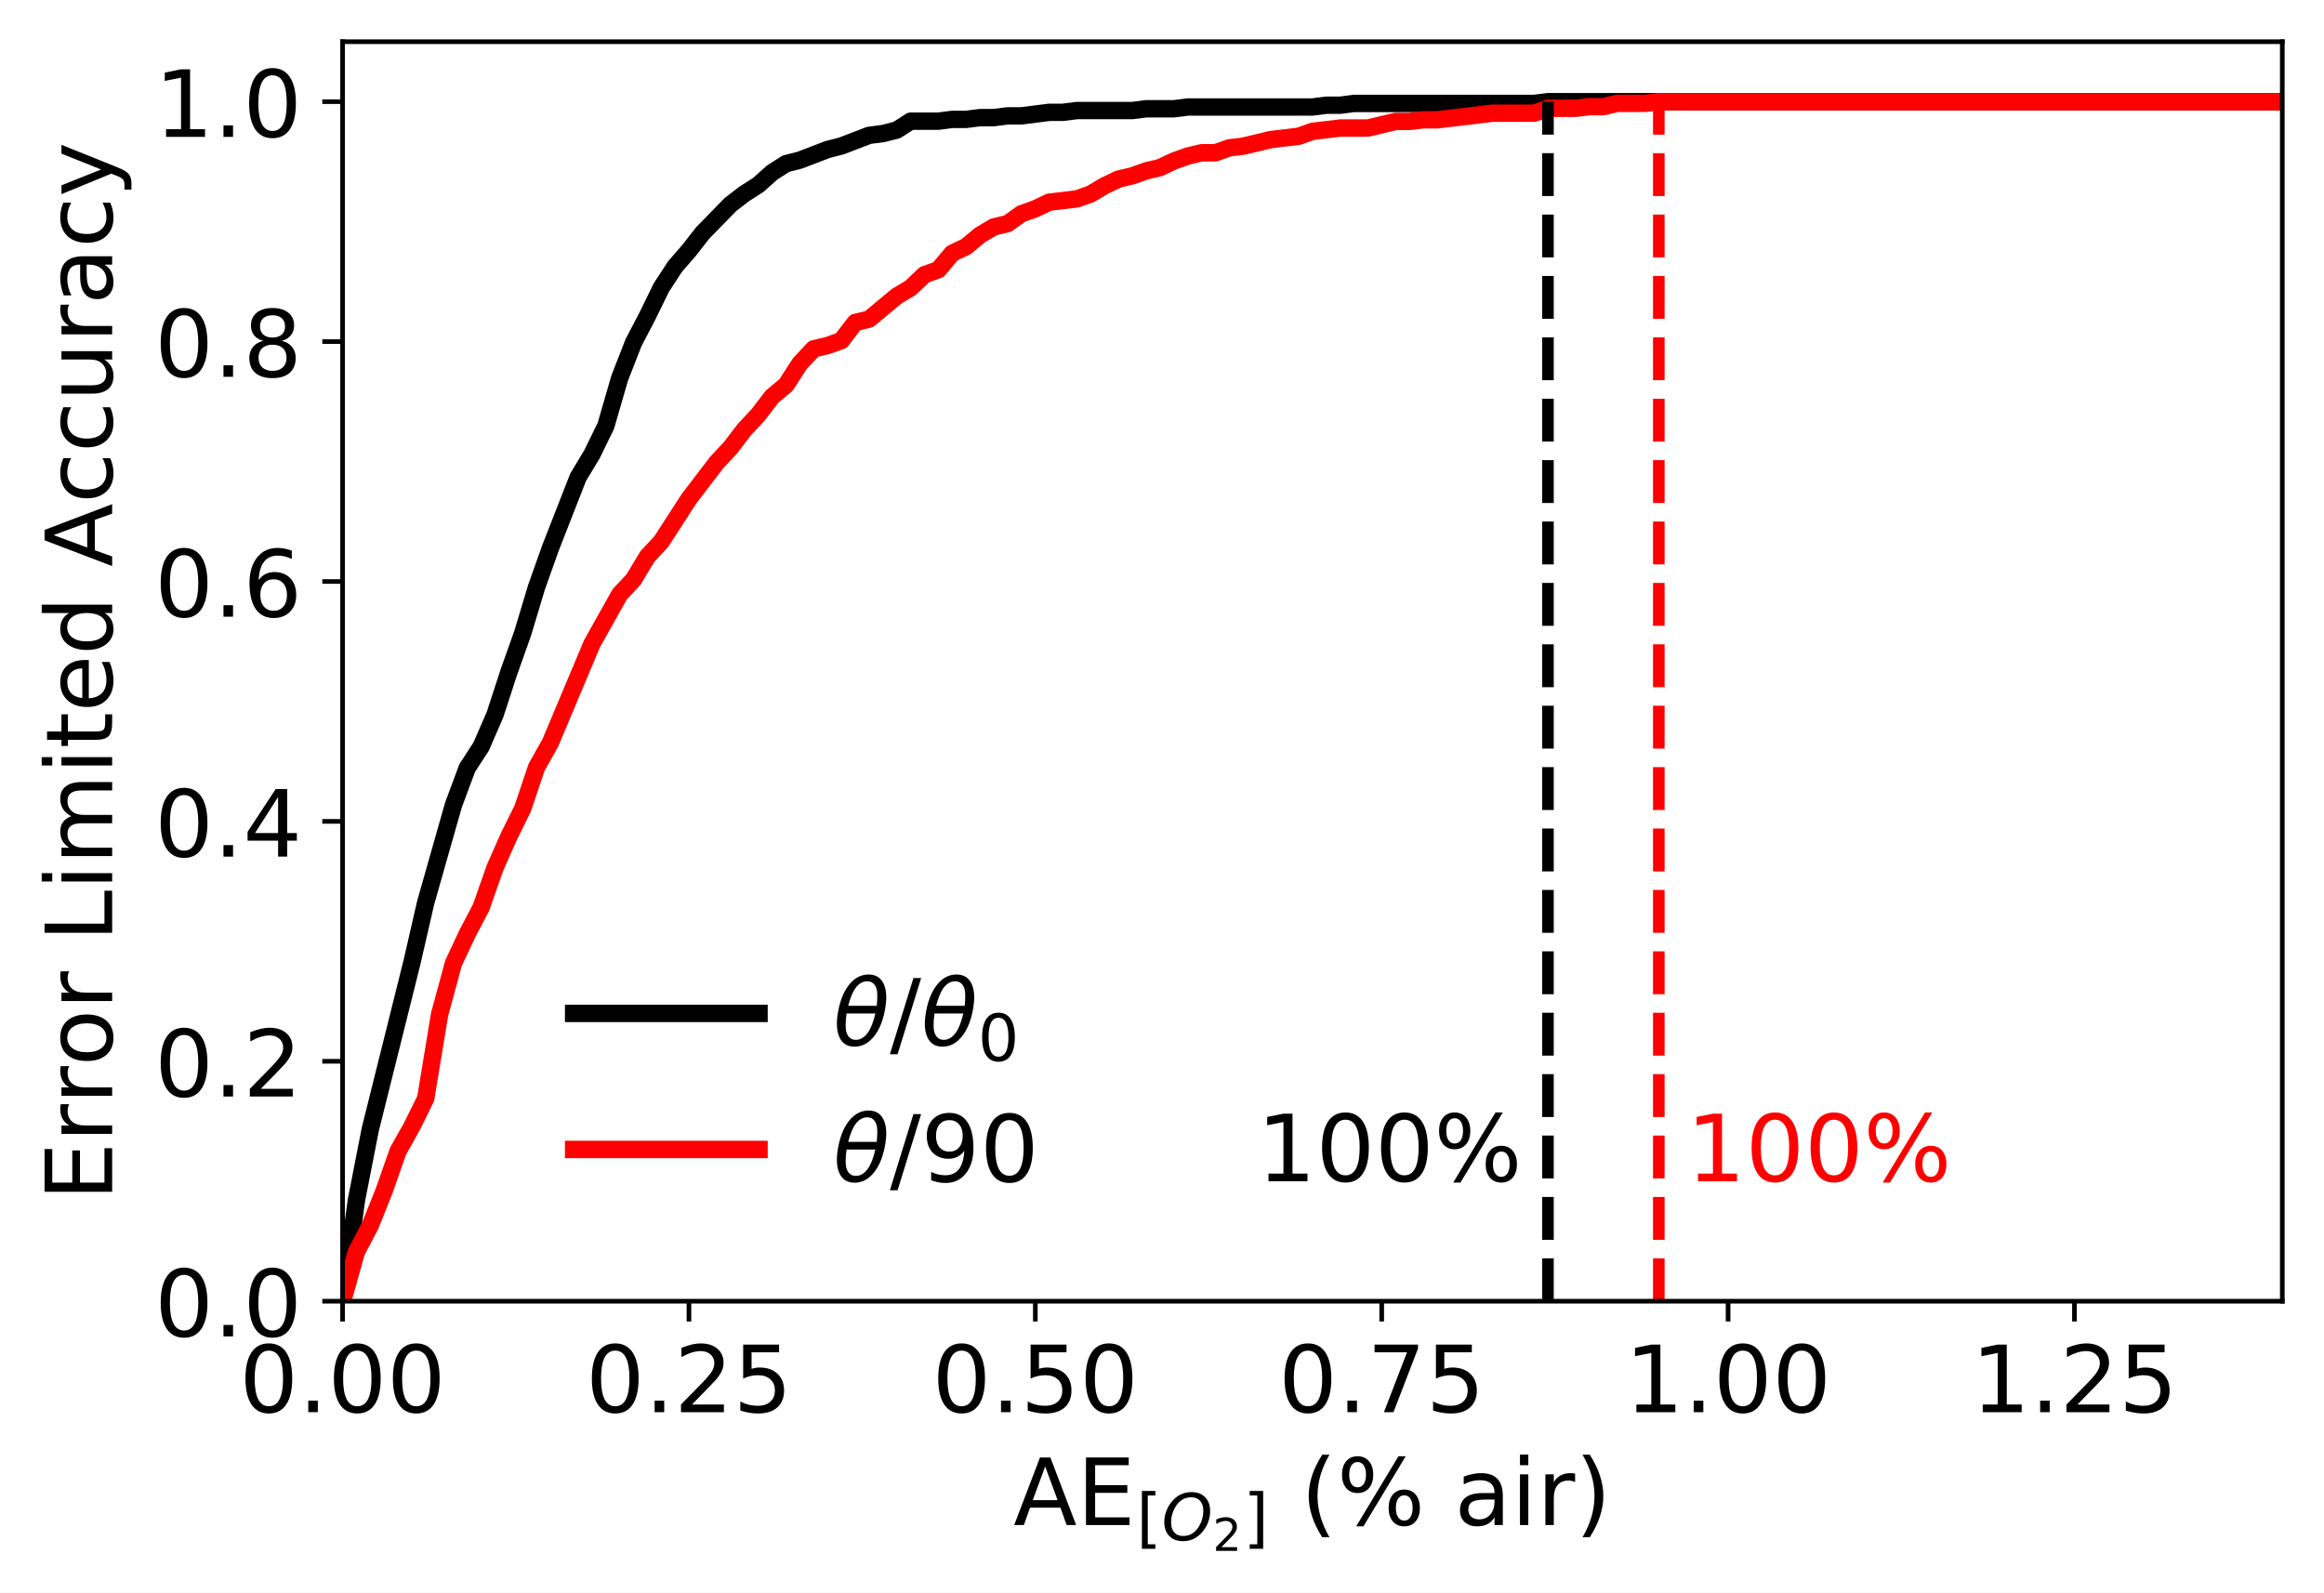
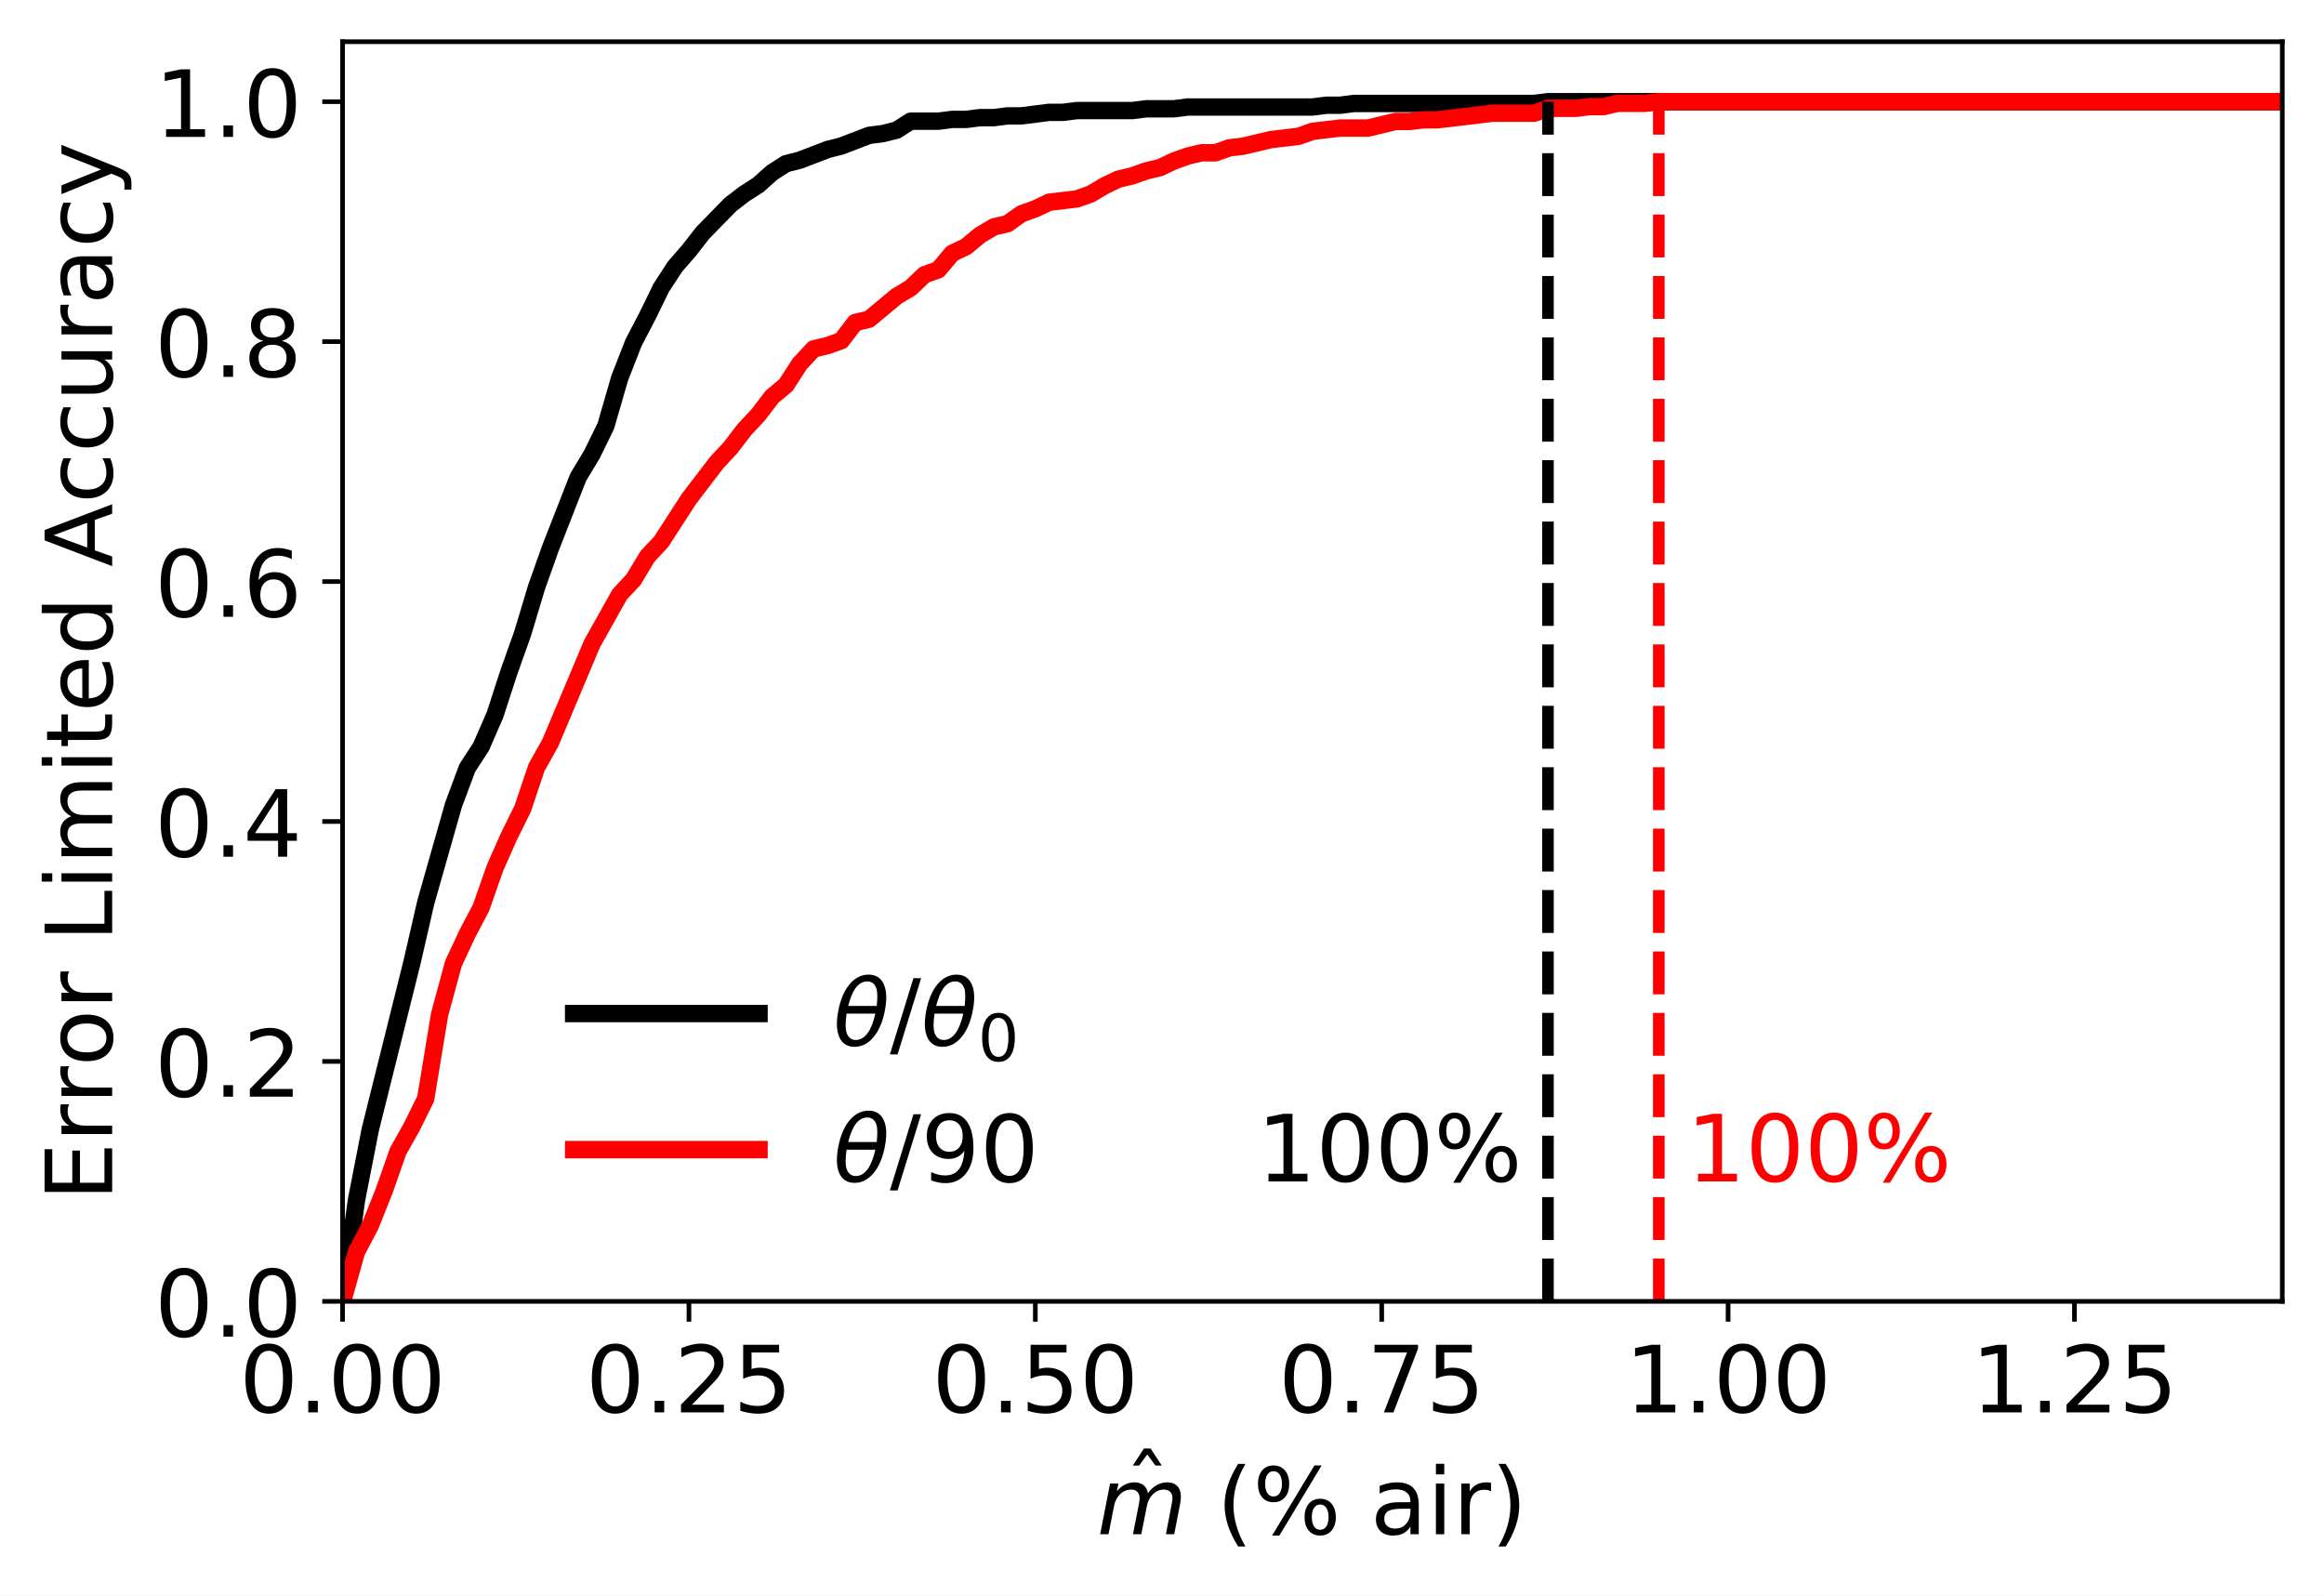
- <svg xmlns="http://www.w3.org/2000/svg" xmlns:xlink="http://www.w3.org/1999/xlink" height="274.965pt" version="1.1" viewBox="0 0 401.13 274.965" width="401.13pt">
+ <svg xmlns="http://www.w3.org/2000/svg" xmlns:xlink="http://www.w3.org/1999/xlink" height="275.445pt" version="1.1" viewBox="0 0 401.13 275.445" width="401.13pt">
  <defs>
    <style type="text/css">
*{stroke-linecap:butt;stroke-linejoin:round;white-space:pre;}
  </style>
  </defs>
  <g id="figure_1">
    <g id="patch_1">
-       <path d="M 0 274.965  L 401.13 274.965  L 401.13 0  L 0 0  z " style="fill:#ffffff;" />
+       <path d="M 0 275.445  L 401.13 275.445  L 401.13 0  L 0 0  z " style="fill:#ffffff;" />
    </g>
    <g id="axes_1">
      <g id="patch_2">
        <path d="M 59.13 224.64  L 393.93 224.64  L 393.93 7.2  L 59.13 7.2  z " style="fill:#ffffff;" />
      </g>
      <g id="matplotlib.axis_1">
        <g id="xtick_1">
          <g id="line2d_1">
            <defs>
-               <path d="M 0 0  L 0 3.5  " id="m3a0743cc85" style="stroke:#000000;stroke-width:0.8;" />
-             </defs>
-             <g>
-               <use style="stroke:#000000;stroke-width:0.8;" x="59.13" xlink:href="#m3a0743cc85" y="224.64" />
+               <path d="M 0 0  L 0 3.5  " id="mbf0d893118" style="stroke:#000000;stroke-width:0.8;" />
+             </defs>
+             <g>
+               <use style="stroke:#000000;stroke-width:0.8;" x="59.13" xlink:href="#mbf0d893118" y="224.64" />
            </g>
          </g>
          <g id="text_1">
            <defs>
              <path d="M 31.781 66.406  Q 24.172 66.406 20.328 58.906  Q 16.5 51.422 16.5 36.375  Q 16.5 21.391 20.328 13.891  Q 24.172 6.391 31.781 6.391  Q 39.453 6.391 43.281 13.891  Q 47.125 21.391 47.125 36.375  Q 47.125 51.422 43.281 58.906  Q 39.453 66.406 31.781 66.406  z M 31.781 74.219  Q 44.047 74.219 50.516 64.516  Q 56.984 54.828 56.984 36.375  Q 56.984 17.969 50.516 8.266  Q 44.047 -1.422 31.781 -1.422  Q 19.531 -1.422 13.062 8.266  Q 6.594 17.969 6.594 36.375  Q 6.594 54.828 13.062 64.516  Q 19.531 74.219 31.781 74.219  z " id="DejaVuSans-48" />
              <path d="M 10.688 12.406  L 21 12.406  L 21 0  L 10.688 0  z " id="DejaVuSans-46" />
            </defs>
            <g transform="translate(41.3175 243.7975)scale(0.16 -0.16)">
              <use xlink:href="#DejaVuSans-48" />
              <use x="63.623" xlink:href="#DejaVuSans-46" />
              <use x="95.41" xlink:href="#DejaVuSans-48" />
              <use x="159.033" xlink:href="#DejaVuSans-48" />
            </g>
          </g>
        </g>
        <g id="xtick_2">
          <g id="line2d_2">
            <g>
-               <use style="stroke:#000000;stroke-width:0.8;" x="118.916" xlink:href="#m3a0743cc85" y="224.64" />
+               <use style="stroke:#000000;stroke-width:0.8;" x="118.916" xlink:href="#mbf0d893118" y="224.64" />
            </g>
          </g>
          <g id="text_2">
            <defs>
              <path d="M 19.188 8.297  L 53.609 8.297  L 53.609 0  L 7.328 0  L 7.328 8.297  Q 12.938 14.109 22.625 23.891  Q 32.328 33.688 34.812 36.531  Q 39.547 41.844 41.422 45.531  Q 43.312 49.219 43.312 52.781  Q 43.312 58.594 39.234 62.25  Q 35.156 65.922 28.609 65.922  Q 23.969 65.922 18.812 64.312  Q 13.672 62.703 7.812 59.422  L 7.812 69.391  Q 13.766 71.781 18.938 73  Q 24.125 74.219 28.422 74.219  Q 39.75 74.219 46.484 68.547  Q 53.219 62.891 53.219 53.422  Q 53.219 48.922 51.531 44.891  Q 49.859 40.875 45.406 35.406  Q 44.188 33.984 37.641 27.219  Q 31.109 20.453 19.188 8.297  z " id="DejaVuSans-50" />
              <path d="M 10.797 72.906  L 49.516 72.906  L 49.516 64.594  L 19.828 64.594  L 19.828 46.734  Q 21.969 47.469 24.109 47.828  Q 26.266 48.188 28.422 48.188  Q 40.625 48.188 47.75 41.5  Q 54.891 34.812 54.891 23.391  Q 54.891 11.625 47.562 5.094  Q 40.234 -1.422 26.906 -1.422  Q 22.312 -1.422 17.547 -0.641  Q 12.797 0.141 7.719 1.703  L 7.719 11.625  Q 12.109 9.234 16.797 8.062  Q 21.484 6.891 26.703 6.891  Q 35.156 6.891 40.078 11.328  Q 45.016 15.766 45.016 23.391  Q 45.016 31 40.078 35.438  Q 35.156 39.891 26.703 39.891  Q 22.75 39.891 18.812 39.016  Q 14.891 38.141 10.797 36.281  z " id="DejaVuSans-53" />
            </defs>
            <g transform="translate(101.1032 243.7975)scale(0.16 -0.16)">
              <use xlink:href="#DejaVuSans-48" />
              <use x="63.623" xlink:href="#DejaVuSans-46" />
              <use x="95.41" xlink:href="#DejaVuSans-50" />
              <use x="159.033" xlink:href="#DejaVuSans-53" />
            </g>
          </g>
        </g>
        <g id="xtick_3">
          <g id="line2d_3">
            <g>
-               <use style="stroke:#000000;stroke-width:0.8;" x="178.701" xlink:href="#m3a0743cc85" y="224.64" />
+               <use style="stroke:#000000;stroke-width:0.8;" x="178.701" xlink:href="#mbf0d893118" y="224.64" />
            </g>
          </g>
          <g id="text_3">
            <g transform="translate(160.8889 243.7975)scale(0.16 -0.16)">
              <use xlink:href="#DejaVuSans-48" />
              <use x="63.623" xlink:href="#DejaVuSans-46" />
              <use x="95.41" xlink:href="#DejaVuSans-53" />
              <use x="159.033" xlink:href="#DejaVuSans-48" />
            </g>
          </g>
        </g>
        <g id="xtick_4">
          <g id="line2d_4">
            <g>
-               <use style="stroke:#000000;stroke-width:0.8;" x="238.487" xlink:href="#m3a0743cc85" y="224.64" />
+               <use style="stroke:#000000;stroke-width:0.8;" x="238.487" xlink:href="#mbf0d893118" y="224.64" />
            </g>
          </g>
          <g id="text_4">
            <defs>
              <path d="M 8.203 72.906  L 55.078 72.906  L 55.078 68.703  L 28.609 0  L 18.312 0  L 43.219 64.594  L 8.203 64.594  z " id="DejaVuSans-55" />
            </defs>
            <g transform="translate(220.6746 243.7975)scale(0.16 -0.16)">
              <use xlink:href="#DejaVuSans-48" />
              <use x="63.623" xlink:href="#DejaVuSans-46" />
              <use x="95.41" xlink:href="#DejaVuSans-55" />
              <use x="159.033" xlink:href="#DejaVuSans-53" />
            </g>
          </g>
        </g>
        <g id="xtick_5">
          <g id="line2d_5">
            <g>
-               <use style="stroke:#000000;stroke-width:0.8;" x="298.273" xlink:href="#m3a0743cc85" y="224.64" />
+               <use style="stroke:#000000;stroke-width:0.8;" x="298.273" xlink:href="#mbf0d893118" y="224.64" />
            </g>
          </g>
          <g id="text_5">
            <defs>
              <path d="M 12.406 8.297  L 28.516 8.297  L 28.516 63.922  L 10.984 60.406  L 10.984 69.391  L 28.422 72.906  L 38.281 72.906  L 38.281 8.297  L 54.391 8.297  L 54.391 0  L 12.406 0  z " id="DejaVuSans-49" />
            </defs>
            <g transform="translate(280.4604 243.7975)scale(0.16 -0.16)">
              <use xlink:href="#DejaVuSans-49" />
              <use x="63.623" xlink:href="#DejaVuSans-46" />
              <use x="95.41" xlink:href="#DejaVuSans-48" />
              <use x="159.033" xlink:href="#DejaVuSans-48" />
            </g>
          </g>
        </g>
        <g id="xtick_6">
          <g id="line2d_6">
            <g>
-               <use style="stroke:#000000;stroke-width:0.8;" x="358.059" xlink:href="#m3a0743cc85" y="224.64" />
+               <use style="stroke:#000000;stroke-width:0.8;" x="358.059" xlink:href="#mbf0d893118" y="224.64" />
            </g>
          </g>
          <g id="text_6">
            <g transform="translate(340.2461 243.7975)scale(0.16 -0.16)">
              <use xlink:href="#DejaVuSans-49" />
              <use x="63.623" xlink:href="#DejaVuSans-46" />
              <use x="95.41" xlink:href="#DejaVuSans-50" />
              <use x="159.033" xlink:href="#DejaVuSans-53" />
            </g>
          </g>
        </g>
        <g id="text_7">
          <defs>
-             <path d="M 34.188 63.188  L 20.797 26.906  L 47.609 26.906  z M 28.609 72.906  L 39.797 72.906  L 67.578 0  L 57.328 0  L 50.688 18.703  L 17.828 18.703  L 11.188 0  L 0.781 0  z " id="DejaVuSans-65" />
-             <path d="M 9.812 72.906  L 55.906 72.906  L 55.906 64.594  L 19.672 64.594  L 19.672 43.016  L 54.391 43.016  L 54.391 34.719  L 19.672 34.719  L 19.672 8.297  L 56.781 8.297  L 56.781 0  L 9.812 0  z " id="DejaVuSans-69" />
-             <path d="M 8.594 75.984  L 29.297 75.984  L 29.297 69  L 17.578 69  L 17.578 -6.203  L 29.297 -6.203  L 29.297 -13.188  L 8.594 -13.188  z " id="DejaVuSans-91" />
-             <path d="M 45.609 66.219  Q 37.5 66.219 31.297 62.281  Q 25.094 58.344 20.516 50.297  Q 17.578 45.172 16.031 39.406  Q 14.5 33.641 14.5 27.781  Q 14.5 17.625 19.359 12.109  Q 24.219 6.594 33.109 6.594  Q 41.109 6.594 47.375 10.562  Q 53.656 14.547 58.109 22.406  Q 61.078 27.688 62.641 33.469  Q 64.203 39.266 64.203 45.016  Q 64.203 55.125 59.312 60.672  Q 54.438 66.219 45.609 66.219  z M 32.812 -1.422  Q 19.391 -1.422 11.688 6.531  Q 4 14.5 4 28.328  Q 4 36.234 7 44.484  Q 10.016 52.734 15.281 59.188  Q 21.484 66.75 29.094 70.484  Q 36.719 74.219 45.906 74.219  Q 59.281 74.219 66.984 66.328  Q 74.703 58.453 74.703 44.828  Q 74.703 36.422 71.766 28.312  Q 68.844 20.219 63.375 13.625  Q 57.125 6 49.578 2.281  Q 42.047 -1.422 32.812 -1.422  z " id="DejaVuSans-Oblique-79" />
-             <path d="M 30.422 75.984  L 30.422 -13.188  L 9.719 -13.188  L 9.719 -6.203  L 21.391 -6.203  L 21.391 69  L 9.719 69  L 9.719 75.984  z " id="DejaVuSans-93" />
+             <path d="M -28.609 79.984  L -21.391 79.984  L -9.422 61.625  L -16.219 61.625  L -25 73.578  L -33.797 61.625  L -40.578 61.625  z M -25 56  z " id="DejaVuSans-770" />
+             <path d="M 89.797 33.016  L 83.406 0  L 74.422 0  L 80.719 32.719  Q 81.109 34.812 81.297 36.328  Q 81.5 37.844 81.5 38.922  Q 81.5 43.312 79.047 45.75  Q 76.609 48.188 72.219 48.188  Q 65.672 48.188 60.547 43.281  Q 55.422 38.375 53.906 30.516  L 47.906 0  L 38.922 0  L 45.312 32.719  Q 45.703 34.516 45.891 36.047  Q 46.094 37.594 46.094 38.812  Q 46.094 43.266 43.656 45.719  Q 41.219 48.188 36.922 48.188  Q 30.281 48.188 25.141 43.281  Q 20.016 38.375 18.5 30.516  L 12.5 0  L 3.516 0  L 14.203 54.688  L 23.188 54.688  L 21.484 46.188  Q 25.141 50.984 30.047 53.484  Q 34.969 56 40.578 56  Q 46.531 56 50.359 52.875  Q 54.203 49.75 54.984 44.188  Q 59.078 49.953 64.469 52.969  Q 69.875 56 75.875 56  Q 82.906 56 86.734 51.953  Q 90.578 47.906 90.578 40.484  Q 90.578 38.875 90.375 36.938  Q 90.188 35.016 89.797 33.016  z " id="DejaVuSans-Oblique-109" />
            <path id="DejaVuSans-32" />
            <path d="M 31 75.875  Q 24.469 64.656 21.281 53.656  Q 18.109 42.672 18.109 31.391  Q 18.109 20.125 21.312 9.062  Q 24.516 -2 31 -13.188  L 23.188 -13.188  Q 15.875 -1.703 12.234 9.375  Q 8.594 20.453 8.594 31.391  Q 8.594 42.281 12.203 53.312  Q 15.828 64.359 23.188 75.875  z " id="DejaVuSans-40" />
            <path d="M 72.703 32.078  Q 68.453 32.078 66.031 28.469  Q 63.625 24.859 63.625 18.406  Q 63.625 12.062 66.031 8.422  Q 68.453 4.781 72.703 4.781  Q 76.859 4.781 79.266 8.422  Q 81.688 12.062 81.688 18.406  Q 81.688 24.812 79.266 28.438  Q 76.859 32.078 72.703 32.078  z M 72.703 38.281  Q 80.422 38.281 84.953 32.906  Q 89.5 27.547 89.5 18.406  Q 89.5 9.281 84.938 3.922  Q 80.375 -1.422 72.703 -1.422  Q 64.891 -1.422 60.344 3.922  Q 55.812 9.281 55.812 18.406  Q 55.812 27.594 60.375 32.938  Q 64.938 38.281 72.703 38.281  z M 22.312 68.016  Q 18.109 68.016 15.688 64.375  Q 13.281 60.75 13.281 54.391  Q 13.281 47.953 15.672 44.328  Q 18.062 40.719 22.312 40.719  Q 26.562 40.719 28.969 44.328  Q 31.391 47.953 31.391 54.391  Q 31.391 60.688 28.953 64.344  Q 26.516 68.016 22.312 68.016  z M 66.406 74.219  L 74.219 74.219  L 28.609 -1.422  L 20.797 -1.422  z M 22.312 74.219  Q 30.031 74.219 34.609 68.875  Q 39.203 63.531 39.203 54.391  Q 39.203 45.172 34.641 39.844  Q 30.078 34.516 22.312 34.516  Q 14.547 34.516 10.031 39.859  Q 5.516 45.219 5.516 54.391  Q 5.516 63.484 10.047 68.844  Q 14.594 74.219 22.312 74.219  z " id="DejaVuSans-37" />
            <path d="M 34.281 27.484  Q 23.391 27.484 19.188 25  Q 14.984 22.516 14.984 16.5  Q 14.984 11.719 18.141 8.906  Q 21.297 6.109 26.703 6.109  Q 34.188 6.109 38.703 11.406  Q 43.219 16.703 43.219 25.484  L 43.219 27.484  z M 52.203 31.203  L 52.203 0  L 43.219 0  L 43.219 8.297  Q 40.141 3.328 35.547 0.953  Q 30.953 -1.422 24.312 -1.422  Q 15.922 -1.422 10.953 3.297  Q 6 8.016 6 15.922  Q 6 25.141 12.172 29.828  Q 18.359 34.516 30.609 34.516  L 43.219 34.516  L 43.219 35.406  Q 43.219 41.609 39.141 45  Q 35.062 48.391 27.688 48.391  Q 23 48.391 18.547 47.266  Q 14.109 46.141 10.016 43.891  L 10.016 52.203  Q 14.938 54.109 19.578 55.047  Q 24.219 56 28.609 56  Q 40.484 56 46.344 49.844  Q 52.203 43.703 52.203 31.203  z " id="DejaVuSans-97" />
            <path d="M 9.422 54.688  L 18.406 54.688  L 18.406 0  L 9.422 0  z M 9.422 75.984  L 18.406 75.984  L 18.406 64.594  L 9.422 64.594  z " id="DejaVuSans-105" />
            <path d="M 41.109 46.297  Q 39.594 47.172 37.812 47.578  Q 36.031 48 33.891 48  Q 26.266 48 22.188 43.047  Q 18.109 38.094 18.109 28.812  L 18.109 0  L 9.078 0  L 9.078 54.688  L 18.109 54.688  L 18.109 46.188  Q 20.953 51.172 25.484 53.578  Q 30.031 56 36.531 56  Q 37.453 56 38.578 55.875  Q 39.703 55.766 41.062 55.516  z " id="DejaVuSans-114" />
            <path d="M 8.016 75.875  L 15.828 75.875  Q 23.141 64.359 26.781 53.312  Q 30.422 42.281 30.422 31.391  Q 30.422 20.453 26.781 9.375  Q 23.141 -1.703 15.828 -13.188  L 8.016 -13.188  Q 14.5 -2 17.703 9.062  Q 20.906 20.125 20.906 31.391  Q 20.906 42.672 17.703 53.656  Q 14.5 64.656 8.016 75.875  z " id="DejaVuSans-41" />
          </defs>
-           <g transform="translate(174.93 263.285)scale(0.16 -0.16)">
-             <use transform="translate(0 0.015625)" xlink:href="#DejaVuSans-65" />
-             <use transform="translate(68.4082 0.015625)" xlink:href="#DejaVuSans-69" />
-             <use transform="translate(132.5488 -16.39062)scale(0.7)" xlink:href="#DejaVuSans-91" />
-             <use transform="translate(159.8584 -16.39062)scale(0.7)" xlink:href="#DejaVuSans-Oblique-79" />
-             <use transform="translate(214.9561 -27.875)scale(0.49)" xlink:href="#DejaVuSans-50" />
-             <use transform="translate(248.0454 -16.39062)scale(0.7)" xlink:href="#DejaVuSans-93" />
-             <use transform="translate(278.0894 0.015625)" xlink:href="#DejaVuSans-32" />
-             <use transform="translate(309.8765 0.015625)" xlink:href="#DejaVuSans-40" />
-             <use transform="translate(348.8901 0.015625)" xlink:href="#DejaVuSans-37" />
-             <use transform="translate(443.9097 0.015625)" xlink:href="#DejaVuSans-32" />
-             <use transform="translate(475.6968 0.015625)" xlink:href="#DejaVuSans-97" />
-             <use transform="translate(536.9761 0.015625)" xlink:href="#DejaVuSans-105" />
-             <use transform="translate(564.7593 0.015625)" xlink:href="#DejaVuSans-114" />
-             <use transform="translate(605.8726 0.015625)" xlink:href="#DejaVuSans-41" />
+           <g transform="translate(189.33 264.9175)scale(0.16 -0.16)">
+             <use transform="translate(79.33984 13.01562)" xlink:href="#DejaVuSans-770" />
+             <use transform="translate(0 0.515625)" xlink:href="#DejaVuSans-Oblique-109" />
+             <use transform="translate(97.41211 0.515625)" xlink:href="#DejaVuSans-32" />
+             <use transform="translate(129.1992 0.515625)" xlink:href="#DejaVuSans-40" />
+             <use transform="translate(168.2129 0.515625)" xlink:href="#DejaVuSans-37" />
+             <use transform="translate(263.2324 0.515625)" xlink:href="#DejaVuSans-32" />
+             <use transform="translate(295.0195 0.515625)" xlink:href="#DejaVuSans-97" />
+             <use transform="translate(356.2988 0.515625)" xlink:href="#DejaVuSans-105" />
+             <use transform="translate(384.082 0.515625)" xlink:href="#DejaVuSans-114" />
+             <use transform="translate(425.1953 0.515625)" xlink:href="#DejaVuSans-41" />
          </g>
        </g>
      </g>
      <g id="matplotlib.axis_2">
        <g id="ytick_1">
          <g id="line2d_7">
            <defs>
-               <path d="M 0 0  L -3.5 0  " id="m8044f88edc" style="stroke:#000000;stroke-width:0.8;" />
-             </defs>
-             <g>
-               <use style="stroke:#000000;stroke-width:0.8;" x="59.13" xlink:href="#m8044f88edc" y="224.64" />
+               <path d="M 0 0  L -3.5 0  " id="mc1c9c1244c" style="stroke:#000000;stroke-width:0.8;" />
+             </defs>
+             <g>
+               <use style="stroke:#000000;stroke-width:0.8;" x="59.13" xlink:href="#mc1c9c1244c" y="224.64" />
            </g>
          </g>
          <g id="text_8">
            <g transform="translate(26.685 230.7188)scale(0.16 -0.16)">
              <use xlink:href="#DejaVuSans-48" />
              <use x="63.623" xlink:href="#DejaVuSans-46" />
              <use x="95.41" xlink:href="#DejaVuSans-48" />
            </g>
          </g>
        </g>
        <g id="ytick_2">
          <g id="line2d_8">
            <g>
-               <use style="stroke:#000000;stroke-width:0.8;" x="59.13" xlink:href="#m8044f88edc" y="183.223" />
+               <use style="stroke:#000000;stroke-width:0.8;" x="59.13" xlink:href="#mc1c9c1244c" y="183.223" />
            </g>
          </g>
          <g id="text_9">
            <g transform="translate(26.685 189.3016)scale(0.16 -0.16)">
              <use xlink:href="#DejaVuSans-48" />
              <use x="63.623" xlink:href="#DejaVuSans-46" />
              <use x="95.41" xlink:href="#DejaVuSans-50" />
            </g>
          </g>
        </g>
        <g id="ytick_3">
          <g id="line2d_9">
            <g>
-               <use style="stroke:#000000;stroke-width:0.8;" x="59.13" xlink:href="#m8044f88edc" y="141.806" />
+               <use style="stroke:#000000;stroke-width:0.8;" x="59.13" xlink:href="#mc1c9c1244c" y="141.806" />
            </g>
          </g>
          <g id="text_10">
            <defs>
              <path d="M 37.797 64.312  L 12.891 25.391  L 37.797 25.391  z M 35.203 72.906  L 47.609 72.906  L 47.609 25.391  L 58.016 25.391  L 58.016 17.188  L 47.609 17.188  L 47.609 0  L 37.797 0  L 37.797 17.188  L 4.891 17.188  L 4.891 26.703  z " id="DejaVuSans-52" />
            </defs>
            <g transform="translate(26.685 147.8845)scale(0.16 -0.16)">
              <use xlink:href="#DejaVuSans-48" />
              <use x="63.623" xlink:href="#DejaVuSans-46" />
              <use x="95.41" xlink:href="#DejaVuSans-52" />
            </g>
          </g>
        </g>
        <g id="ytick_4">
          <g id="line2d_10">
            <g>
-               <use style="stroke:#000000;stroke-width:0.8;" x="59.13" xlink:href="#m8044f88edc" y="100.389" />
+               <use style="stroke:#000000;stroke-width:0.8;" x="59.13" xlink:href="#mc1c9c1244c" y="100.389" />
            </g>
          </g>
          <g id="text_11">
            <defs>
              <path d="M 33.016 40.375  Q 26.375 40.375 22.484 35.828  Q 18.609 31.297 18.609 23.391  Q 18.609 15.531 22.484 10.953  Q 26.375 6.391 33.016 6.391  Q 39.656 6.391 43.531 10.953  Q 47.406 15.531 47.406 23.391  Q 47.406 31.297 43.531 35.828  Q 39.656 40.375 33.016 40.375  z M 52.594 71.297  L 52.594 62.312  Q 48.875 64.062 45.094 64.984  Q 41.312 65.922 37.594 65.922  Q 27.828 65.922 22.672 59.328  Q 17.531 52.734 16.797 39.406  Q 19.672 43.656 24.016 45.922  Q 28.375 48.188 33.594 48.188  Q 44.578 48.188 50.953 41.516  Q 57.328 34.859 57.328 23.391  Q 57.328 12.156 50.688 5.359  Q 44.047 -1.422 33.016 -1.422  Q 20.359 -1.422 13.672 8.266  Q 6.984 17.969 6.984 36.375  Q 6.984 53.656 15.188 63.938  Q 23.391 74.219 37.203 74.219  Q 40.922 74.219 44.703 73.484  Q 48.484 72.75 52.594 71.297  z " id="DejaVuSans-54" />
            </defs>
            <g transform="translate(26.685 106.4673)scale(0.16 -0.16)">
              <use xlink:href="#DejaVuSans-48" />
              <use x="63.623" xlink:href="#DejaVuSans-46" />
              <use x="95.41" xlink:href="#DejaVuSans-54" />
            </g>
          </g>
        </g>
        <g id="ytick_5">
          <g id="line2d_11">
            <g>
-               <use style="stroke:#000000;stroke-width:0.8;" x="59.13" xlink:href="#m8044f88edc" y="58.971" />
+               <use style="stroke:#000000;stroke-width:0.8;" x="59.13" xlink:href="#mc1c9c1244c" y="58.971" />
            </g>
          </g>
          <g id="text_12">
            <defs>
              <path d="M 31.781 34.625  Q 24.75 34.625 20.719 30.859  Q 16.703 27.094 16.703 20.516  Q 16.703 13.922 20.719 10.156  Q 24.75 6.391 31.781 6.391  Q 38.812 6.391 42.859 10.172  Q 46.922 13.969 46.922 20.516  Q 46.922 27.094 42.891 30.859  Q 38.875 34.625 31.781 34.625  z M 21.922 38.812  Q 15.578 40.375 12.031 44.719  Q 8.5 49.078 8.5 55.328  Q 8.5 64.062 14.719 69.141  Q 20.953 74.219 31.781 74.219  Q 42.672 74.219 48.875 69.141  Q 55.078 64.062 55.078 55.328  Q 55.078 49.078 51.531 44.719  Q 48 40.375 41.703 38.812  Q 48.828 37.156 52.797 32.312  Q 56.781 27.484 56.781 20.516  Q 56.781 9.906 50.312 4.234  Q 43.844 -1.422 31.781 -1.422  Q 19.734 -1.422 13.25 4.234  Q 6.781 9.906 6.781 20.516  Q 6.781 27.484 10.781 32.312  Q 14.797 37.156 21.922 38.812  z M 18.312 54.391  Q 18.312 48.734 21.844 45.562  Q 25.391 42.391 31.781 42.391  Q 38.141 42.391 41.719 45.562  Q 45.312 48.734 45.312 54.391  Q 45.312 60.062 41.719 63.234  Q 38.141 66.406 31.781 66.406  Q 25.391 66.406 21.844 63.234  Q 18.312 60.062 18.312 54.391  z " id="DejaVuSans-56" />
            </defs>
            <g transform="translate(26.685 65.05018)scale(0.16 -0.16)">
              <use xlink:href="#DejaVuSans-48" />
              <use x="63.623" xlink:href="#DejaVuSans-46" />
              <use x="95.41" xlink:href="#DejaVuSans-56" />
            </g>
          </g>
        </g>
        <g id="ytick_6">
          <g id="line2d_12">
            <g>
-               <use style="stroke:#000000;stroke-width:0.8;" x="59.13" xlink:href="#m8044f88edc" y="17.554" />
+               <use style="stroke:#000000;stroke-width:0.8;" x="59.13" xlink:href="#mc1c9c1244c" y="17.554" />
            </g>
          </g>
          <g id="text_13">
            <g transform="translate(26.685 23.63304)scale(0.16 -0.16)">
              <use xlink:href="#DejaVuSans-49" />
              <use x="63.623" xlink:href="#DejaVuSans-46" />
              <use x="95.41" xlink:href="#DejaVuSans-48" />
            </g>
          </g>
        </g>
        <g id="text_14">
          <defs>
+             <path d="M 9.812 72.906  L 55.906 72.906  L 55.906 64.594  L 19.672 64.594  L 19.672 43.016  L 54.391 43.016  L 54.391 34.719  L 19.672 34.719  L 19.672 8.297  L 56.781 8.297  L 56.781 0  L 9.812 0  z " id="DejaVuSans-69" />
            <path d="M 30.609 48.391  Q 23.391 48.391 19.188 42.75  Q 14.984 37.109 14.984 27.297  Q 14.984 17.484 19.156 11.844  Q 23.344 6.203 30.609 6.203  Q 37.797 6.203 41.984 11.859  Q 46.188 17.531 46.188 27.297  Q 46.188 37.016 41.984 42.703  Q 37.797 48.391 30.609 48.391  z M 30.609 56  Q 42.328 56 49.016 48.375  Q 55.719 40.766 55.719 27.297  Q 55.719 13.875 49.016 6.219  Q 42.328 -1.422 30.609 -1.422  Q 18.844 -1.422 12.172 6.219  Q 5.516 13.875 5.516 27.297  Q 5.516 40.766 12.172 48.375  Q 18.844 56 30.609 56  z " id="DejaVuSans-111" />
            <path d="M 9.812 72.906  L 19.672 72.906  L 19.672 8.297  L 55.172 8.297  L 55.172 0  L 9.812 0  z " id="DejaVuSans-76" />
            <path d="M 52 44.188  Q 55.375 50.25 60.062 53.125  Q 64.75 56 71.094 56  Q 79.641 56 84.281 50.016  Q 88.922 44.047 88.922 33.016  L 88.922 0  L 79.891 0  L 79.891 32.719  Q 79.891 40.578 77.094 44.375  Q 74.312 48.188 68.609 48.188  Q 61.625 48.188 57.562 43.547  Q 53.516 38.922 53.516 30.906  L 53.516 0  L 44.484 0  L 44.484 32.719  Q 44.484 40.625 41.703 44.406  Q 38.922 48.188 33.109 48.188  Q 26.219 48.188 22.156 43.531  Q 18.109 38.875 18.109 30.906  L 18.109 0  L 9.078 0  L 9.078 54.688  L 18.109 54.688  L 18.109 46.188  Q 21.188 51.219 25.484 53.609  Q 29.781 56 35.688 56  Q 41.656 56 45.828 52.969  Q 50 49.953 52 44.188  z " id="DejaVuSans-109" />
            <path d="M 18.312 70.219  L 18.312 54.688  L 36.812 54.688  L 36.812 47.703  L 18.312 47.703  L 18.312 18.016  Q 18.312 11.328 20.141 9.422  Q 21.969 7.516 27.594 7.516  L 36.812 7.516  L 36.812 0  L 27.594 0  Q 17.188 0 13.234 3.875  Q 9.281 7.766 9.281 18.016  L 9.281 47.703  L 2.688 47.703  L 2.688 54.688  L 9.281 54.688  L 9.281 70.219  z " id="DejaVuSans-116" />
            <path d="M 56.203 29.594  L 56.203 25.203  L 14.891 25.203  Q 15.484 15.922 20.484 11.062  Q 25.484 6.203 34.422 6.203  Q 39.594 6.203 44.453 7.469  Q 49.312 8.734 54.109 11.281  L 54.109 2.781  Q 49.266 0.734 44.188 -0.344  Q 39.109 -1.422 33.891 -1.422  Q 20.797 -1.422 13.156 6.188  Q 5.516 13.812 5.516 26.812  Q 5.516 40.234 12.766 48.109  Q 20.016 56 32.328 56  Q 43.359 56 49.781 48.891  Q 56.203 41.797 56.203 29.594  z M 47.219 32.234  Q 47.125 39.594 43.094 43.984  Q 39.062 48.391 32.422 48.391  Q 24.906 48.391 20.391 44.141  Q 15.875 39.891 15.188 32.172  z " id="DejaVuSans-101" />
            <path d="M 45.406 46.391  L 45.406 75.984  L 54.391 75.984  L 54.391 0  L 45.406 0  L 45.406 8.203  Q 42.578 3.328 38.25 0.953  Q 33.938 -1.422 27.875 -1.422  Q 17.969 -1.422 11.734 6.484  Q 5.516 14.406 5.516 27.297  Q 5.516 40.188 11.734 48.094  Q 17.969 56 27.875 56  Q 33.938 56 38.25 53.625  Q 42.578 51.266 45.406 46.391  z M 14.797 27.297  Q 14.797 17.391 18.875 11.75  Q 22.953 6.109 30.078 6.109  Q 37.203 6.109 41.297 11.75  Q 45.406 17.391 45.406 27.297  Q 45.406 37.203 41.297 42.844  Q 37.203 48.484 30.078 48.484  Q 22.953 48.484 18.875 42.844  Q 14.797 37.203 14.797 27.297  z " id="DejaVuSans-100" />
+             <path d="M 34.188 63.188  L 20.797 26.906  L 47.609 26.906  z M 28.609 72.906  L 39.797 72.906  L 67.578 0  L 57.328 0  L 50.688 18.703  L 17.828 18.703  L 11.188 0  L 0.781 0  z " id="DejaVuSans-65" />
            <path d="M 48.781 52.594  L 48.781 44.188  Q 44.969 46.297 41.141 47.344  Q 37.312 48.391 33.406 48.391  Q 24.656 48.391 19.812 42.844  Q 14.984 37.312 14.984 27.297  Q 14.984 17.281 19.812 11.734  Q 24.656 6.203 33.406 6.203  Q 37.312 6.203 41.141 7.25  Q 44.969 8.297 48.781 10.406  L 48.781 2.094  Q 45.016 0.344 40.984 -0.531  Q 36.969 -1.422 32.422 -1.422  Q 20.062 -1.422 12.781 6.344  Q 5.516 14.109 5.516 27.297  Q 5.516 40.672 12.859 48.328  Q 20.219 56 33.016 56  Q 37.156 56 41.109 55.141  Q 45.062 54.297 48.781 52.594  z " id="DejaVuSans-99" />
            <path d="M 8.5 21.578  L 8.5 54.688  L 17.484 54.688  L 17.484 21.922  Q 17.484 14.156 20.5 10.266  Q 23.531 6.391 29.594 6.391  Q 36.859 6.391 41.078 11.031  Q 45.312 15.672 45.312 23.688  L 45.312 54.688  L 54.297 54.688  L 54.297 0  L 45.312 0  L 45.312 8.406  Q 42.047 3.422 37.719 1  Q 33.406 -1.422 27.688 -1.422  Q 18.266 -1.422 13.375 4.438  Q 8.5 10.297 8.5 21.578  z M 31.109 56  z " id="DejaVuSans-117" />
            <path d="M 32.172 -5.078  Q 28.375 -14.844 24.75 -17.812  Q 21.141 -20.797 15.094 -20.797  L 7.906 -20.797  L 7.906 -13.281  L 13.188 -13.281  Q 16.891 -13.281 18.938 -11.516  Q 21 -9.766 23.484 -3.219  L 25.094 0.875  L 2.984 54.688  L 12.5 54.688  L 29.594 11.922  L 46.688 54.688  L 56.203 54.688  z " id="DejaVuSans-121" />
          </defs>
          <g transform="translate(19.3575 207.3137)rotate(-90)scale(0.16 -0.16)">
            <use xlink:href="#DejaVuSans-69" />
            <use x="63.184" xlink:href="#DejaVuSans-114" />
            <use x="104.281" xlink:href="#DejaVuSans-114" />
            <use x="145.363" xlink:href="#DejaVuSans-111" />
            <use x="206.545" xlink:href="#DejaVuSans-114" />
            <use x="247.658" xlink:href="#DejaVuSans-32" />
            <use x="279.445" xlink:href="#DejaVuSans-76" />
            <use x="335.158" xlink:href="#DejaVuSans-105" />
            <use x="362.941" xlink:href="#DejaVuSans-109" />
            <use x="460.354" xlink:href="#DejaVuSans-105" />
            <use x="488.137" xlink:href="#DejaVuSans-116" />
            <use x="527.346" xlink:href="#DejaVuSans-101" />
            <use x="588.869" xlink:href="#DejaVuSans-100" />
            <use x="652.346" xlink:href="#DejaVuSans-32" />
            <use x="684.133" xlink:href="#DejaVuSans-65" />
            <use x="752.525" xlink:href="#DejaVuSans-99" />
            <use x="807.506" xlink:href="#DejaVuSans-99" />
            <use x="862.486" xlink:href="#DejaVuSans-117" />
            <use x="925.865" xlink:href="#DejaVuSans-114" />
            <use x="966.979" xlink:href="#DejaVuSans-97" />
            <use x="1028.258" xlink:href="#DejaVuSans-99" />
            <use x="1083.238" xlink:href="#DejaVuSans-121" />
          </g>
        </g>
      </g>
      <g id="line2d_13">
-         <path clip-path="url(#p251265fd2c)" d="M 59.13 224.64  L 61.521 207.204  L 63.913 194.969  L 71.087 166.216  L 73.479 155.815  L 78.261 138.992  L 80.653 132.568  L 83.044 128.897  L 85.436 123.391  L 87.827 116.05  L 90.219 109.32  L 92.61 101.367  L 95.001 94.638  L 99.784 82.402  L 102.176 78.426  L 104.567 73.532  L 106.959 65.273  L 109.35 59.155  L 111.741 54.567  L 114.133 49.672  L 116.524 46.002  L 118.916 43.249  L 121.307 40.19  L 126.09 35.296  L 128.481 33.46  L 130.873 31.931  L 133.264 29.79  L 135.656 28.26  L 138.047 27.649  L 142.83 25.813  L 145.221 25.201  L 150.004 23.366  L 152.396 23.06  L 154.787 22.448  L 157.179 20.919  L 161.961 20.919  L 164.353 20.613  L 166.744 20.613  L 169.136 20.307  L 171.527 20.307  L 173.919 20.001  L 176.31 20.001  L 181.093 19.39  L 183.484 19.39  L 185.876 19.084  L 195.441 19.084  L 197.833 18.778  L 202.616 18.778  L 205.007 18.472  L 226.53 18.472  L 228.921 18.166  L 231.313 18.166  L 233.704 17.86  L 264.793 17.86  L 267.184 17.554  L 402.13 17.554  L 402.13 17.554  " style="fill:none;stroke:#000000;stroke-linecap:square;stroke-width:3;" />
+         <path clip-path="url(#pcef674c244)" d="M 59.13 224.64  L 61.521 207.204  L 63.913 194.969  L 71.087 166.216  L 73.479 155.815  L 78.261 138.992  L 80.653 132.568  L 83.044 128.897  L 85.436 123.391  L 87.827 116.05  L 90.219 109.32  L 92.61 101.367  L 95.001 94.638  L 99.784 82.402  L 102.176 78.426  L 104.567 73.532  L 106.959 65.273  L 109.35 59.155  L 111.741 54.567  L 114.133 49.672  L 116.524 46.002  L 118.916 43.249  L 121.307 40.19  L 126.09 35.296  L 128.481 33.46  L 130.873 31.931  L 133.264 29.79  L 135.656 28.26  L 138.047 27.649  L 142.83 25.813  L 145.221 25.201  L 150.004 23.366  L 152.396 23.06  L 154.787 22.448  L 157.179 20.919  L 161.961 20.919  L 164.353 20.613  L 166.744 20.613  L 169.136 20.307  L 171.527 20.307  L 173.919 20.001  L 176.31 20.001  L 181.093 19.39  L 183.484 19.39  L 185.876 19.084  L 195.441 19.084  L 197.833 18.778  L 202.616 18.778  L 205.007 18.472  L 226.53 18.472  L 228.921 18.166  L 231.313 18.166  L 233.704 17.86  L 264.793 17.86  L 267.184 17.554  L 402.13 17.554  L 402.13 17.554  " style="fill:none;stroke:#000000;stroke-linecap:square;stroke-width:3;" />
      </g>
      <g id="line2d_14">
-         <path clip-path="url(#p251265fd2c)" d="M 59.13 224.64  L 61.521 216.106  L 63.913 211.555  L 66.304 205.581  L 68.696 198.754  L 71.087 194.487  L 73.479 189.652  L 75.87 175.144  L 78.261 166.326  L 80.653 161.206  L 83.044 156.654  L 85.436 149.827  L 87.827 144.423  L 90.219 139.587  L 92.61 132.475  L 95.001 128.209  L 102.176 111.141  L 106.959 102.607  L 109.35 100.047  L 111.741 96.065  L 114.133 93.505  L 118.916 86.109  L 123.699 79.851  L 126.09 77.291  L 128.481 74.162  L 130.873 71.601  L 133.264 68.472  L 135.656 66.481  L 138.047 62.783  L 140.439 60.223  L 142.83 59.654  L 145.221 58.801  L 147.613 55.672  L 150.004 55.103  L 154.787 51.12  L 157.179 49.698  L 159.57 47.422  L 161.961 46.569  L 164.353 43.724  L 166.744 42.587  L 169.136 40.595  L 171.527 39.173  L 173.919 38.604  L 176.31 36.897  L 178.701 36.044  L 181.093 34.906  L 185.876 34.337  L 188.267 33.484  L 190.659 32.062  L 193.05 30.924  L 195.441 30.355  L 197.833 29.502  L 200.224 28.933  L 202.616 27.795  L 205.007 26.941  L 207.399 26.372  L 209.79 26.372  L 212.181 25.519  L 214.573 25.235  L 219.356 24.097  L 224.139 23.528  L 226.53 22.675  L 231.313 22.106  L 236.096 22.106  L 240.879 20.968  L 243.27 20.968  L 245.661 20.683  L 248.053 20.683  L 257.619 19.545  L 264.793 19.545  L 267.184 18.692  L 271.967 18.692  L 274.359 18.408  L 276.75 18.408  L 279.141 17.839  L 283.924 17.839  L 286.316 17.554  L 402.13 17.554  L 402.13 17.554  " style="fill:none;stroke:#ff0000;stroke-linecap:square;stroke-width:3;" />
+         <path clip-path="url(#pcef674c244)" d="M 59.13 224.64  L 61.521 216.106  L 63.913 211.555  L 66.304 205.581  L 68.696 198.754  L 71.087 194.487  L 73.479 189.652  L 75.87 175.144  L 78.261 166.326  L 80.653 161.206  L 83.044 156.654  L 85.436 149.827  L 87.827 144.423  L 90.219 139.587  L 92.61 132.475  L 95.001 128.209  L 102.176 111.141  L 106.959 102.607  L 109.35 100.047  L 111.741 96.065  L 114.133 93.505  L 118.916 86.109  L 123.699 79.851  L 126.09 77.291  L 128.481 74.162  L 130.873 71.601  L 133.264 68.472  L 135.656 66.481  L 138.047 62.783  L 140.439 60.223  L 142.83 59.654  L 145.221 58.801  L 147.613 55.672  L 150.004 55.103  L 154.787 51.12  L 157.179 49.698  L 159.57 47.422  L 161.961 46.569  L 164.353 43.724  L 166.744 42.587  L 169.136 40.595  L 171.527 39.173  L 173.919 38.604  L 176.31 36.897  L 178.701 36.044  L 181.093 34.906  L 185.876 34.337  L 188.267 33.484  L 190.659 32.062  L 193.05 30.924  L 195.441 30.355  L 197.833 29.502  L 200.224 28.933  L 202.616 27.795  L 205.007 26.941  L 207.399 26.372  L 209.79 26.372  L 212.181 25.519  L 214.573 25.235  L 219.356 24.097  L 224.139 23.528  L 226.53 22.675  L 231.313 22.106  L 236.096 22.106  L 240.879 20.968  L 243.27 20.968  L 245.661 20.683  L 248.053 20.683  L 257.619 19.545  L 264.793 19.545  L 267.184 18.692  L 271.967 18.692  L 274.359 18.408  L 276.75 18.408  L 279.141 17.839  L 283.924 17.839  L 286.316 17.554  L 402.13 17.554  L 402.13 17.554  " style="fill:none;stroke:#ff0000;stroke-linecap:square;stroke-width:3;" />
      </g>
      <g id="line2d_15">
-         <path clip-path="url(#p251265fd2c)" d="M 267.184 224.64  L 267.184 17.554  " style="fill:none;stroke:#000000;stroke-dasharray:7.4,3.2;stroke-dashoffset:0;stroke-width:2;" />
+         <path clip-path="url(#pcef674c244)" d="M 267.184 224.64  L 267.184 17.554  " style="fill:none;stroke:#000000;stroke-dasharray:7.4,3.2;stroke-dashoffset:0;stroke-width:2;" />
      </g>
      <g id="line2d_16">
-         <path clip-path="url(#p251265fd2c)" d="M 286.316 224.64  L 286.316 17.554  " style="fill:none;stroke:#ff0000;stroke-dasharray:7.4,3.2;stroke-dashoffset:0;stroke-width:2;" />
+         <path clip-path="url(#pcef674c244)" d="M 286.316 224.64  L 286.316 17.554  " style="fill:none;stroke:#ff0000;stroke-dasharray:7.4,3.2;stroke-dashoffset:0;stroke-width:2;" />
      </g>
      <g id="patch_3">
        <path d="M 59.13 224.64  L 59.13 7.2  " style="fill:none;stroke:#000000;stroke-linecap:square;stroke-linejoin:miter;stroke-width:0.8;" />
      </g>
      <g id="patch_4">
        <path d="M 393.93 224.64  L 393.93 7.2  " style="fill:none;stroke:#000000;stroke-linecap:square;stroke-linejoin:miter;stroke-width:0.8;" />
      </g>
      <g id="patch_5">
        <path d="M 59.13 224.64  L 393.93 224.64  " style="fill:none;stroke:#000000;stroke-linecap:square;stroke-linejoin:miter;stroke-width:0.8;" />
      </g>
      <g id="patch_6">
        <path d="M 59.13 7.2  L 393.93 7.2  " style="fill:none;stroke:#000000;stroke-linecap:square;stroke-linejoin:miter;stroke-width:0.8;" />
      </g>
      <g id="text_15">
        <g transform="translate(216.9643 203.9314)scale(0.16 -0.16)">
          <use xlink:href="#DejaVuSans-49" />
          <use x="63.623" xlink:href="#DejaVuSans-48" />
          <use x="127.246" xlink:href="#DejaVuSans-48" />
          <use x="190.869" xlink:href="#DejaVuSans-37" />
        </g>
      </g>
      <g id="text_16">
        <g style="fill:#ff0000;" transform="translate(291.0986 203.9314)scale(0.16 -0.16)">
          <use xlink:href="#DejaVuSans-49" />
          <use x="63.623" xlink:href="#DejaVuSans-48" />
          <use x="127.246" xlink:href="#DejaVuSans-48" />
          <use x="190.869" xlink:href="#DejaVuSans-37" />
        </g>
      </g>
      <g id="legend_1">
        <g id="line2d_17">
          <path d="M 99.01 174.956  L 131.01 174.956  " style="fill:none;stroke:#000000;stroke-linecap:square;stroke-width:3;" />
        </g>
        <g id="line2d_18" />
        <g id="text_17">
          <defs>
            <path d="M 45.516 34.672  L 14.453 34.672  Q 12.359 20.062 14.5 13.875  Q 17.188 6.25 24.469 6.25  Q 31.781 6.25 37.359 13.922  Q 42.234 20.656 45.516 34.672  z M 47.016 42.969  Q 48.344 56.844 46.625 61.719  Q 43.953 69.438 36.766 69.438  Q 29.297 69.438 23.828 61.812  Q 19.531 55.672 16.156 42.969  z M 38.188 76.766  Q 49.906 76.766 54.594 66.406  Q 59.281 56.109 55.719 37.844  Q 52.203 19.625 43.453 9.281  Q 34.766 -1.125 23.047 -1.125  Q 11.281 -1.125 6.641 9.281  Q 2 19.625 5.516 37.844  Q 9.078 56.109 17.719 66.406  Q 26.422 76.766 38.188 76.766  z " id="DejaVuSans-Oblique-952" />
            <path d="M 25.391 72.906  L 33.688 72.906  L 8.297 -9.281  L 0 -9.281  z " id="DejaVuSans-47" />
          </defs>
          <g transform="translate(143.81 180.5555)scale(0.16 -0.16)">
            <use transform="translate(0 0.234375)" xlink:href="#DejaVuSans-Oblique-952" />
            <use transform="translate(61.18164 0.234375)" xlink:href="#DejaVuSans-47" />
            <use transform="translate(94.87305 0.234375)" xlink:href="#DejaVuSans-Oblique-952" />
            <use transform="translate(156.0547 -16.17188)scale(0.7)" xlink:href="#DejaVuSans-48" />
          </g>
        </g>
        <g id="line2d_19">
          <path d="M 99.01 198.44  L 131.01 198.44  " style="fill:none;stroke:#ff0000;stroke-linecap:square;stroke-width:3;" />
        </g>
        <g id="line2d_20" />
        <g id="text_18">
          <defs>
            <path d="M 10.984 1.516  L 10.984 10.5  Q 14.703 8.734 18.5 7.812  Q 22.312 6.891 25.984 6.891  Q 35.75 6.891 40.891 13.453  Q 46.047 20.016 46.781 33.406  Q 43.953 29.203 39.594 26.953  Q 35.25 24.703 29.984 24.703  Q 19.047 24.703 12.672 31.312  Q 6.297 37.938 6.297 49.422  Q 6.297 60.641 12.938 67.422  Q 19.578 74.219 30.609 74.219  Q 43.266 74.219 49.922 64.516  Q 56.594 54.828 56.594 36.375  Q 56.594 19.141 48.406 8.859  Q 40.234 -1.422 26.422 -1.422  Q 22.703 -1.422 18.891 -0.688  Q 15.094 0.047 10.984 1.516  z M 30.609 32.422  Q 37.25 32.422 41.125 36.953  Q 45.016 41.5 45.016 49.422  Q 45.016 57.281 41.125 61.844  Q 37.25 66.406 30.609 66.406  Q 23.969 66.406 20.094 61.844  Q 16.219 57.281 16.219 49.422  Q 16.219 41.5 20.094 36.953  Q 23.969 32.422 30.609 32.422  z " id="DejaVuSans-57" />
          </defs>
          <g transform="translate(143.81 204.0405)scale(0.16 -0.16)">
            <use transform="translate(0 0.234375)" xlink:href="#DejaVuSans-Oblique-952" />
            <use transform="translate(61.18164 0.234375)" xlink:href="#DejaVuSans-47" />
            <use transform="translate(94.70117 0.234375)" xlink:href="#DejaVuSans-57" />
            <use transform="translate(158.3242 0.234375)" xlink:href="#DejaVuSans-48" />
          </g>
        </g>
      </g>
    </g>
  </g>
  <defs>
-     <clipPath id="p251265fd2c">
+     <clipPath id="pcef674c244">
      <rect height="217.44" width="334.8" x="59.13" y="7.2" />
    </clipPath>
  </defs>
</svg>
